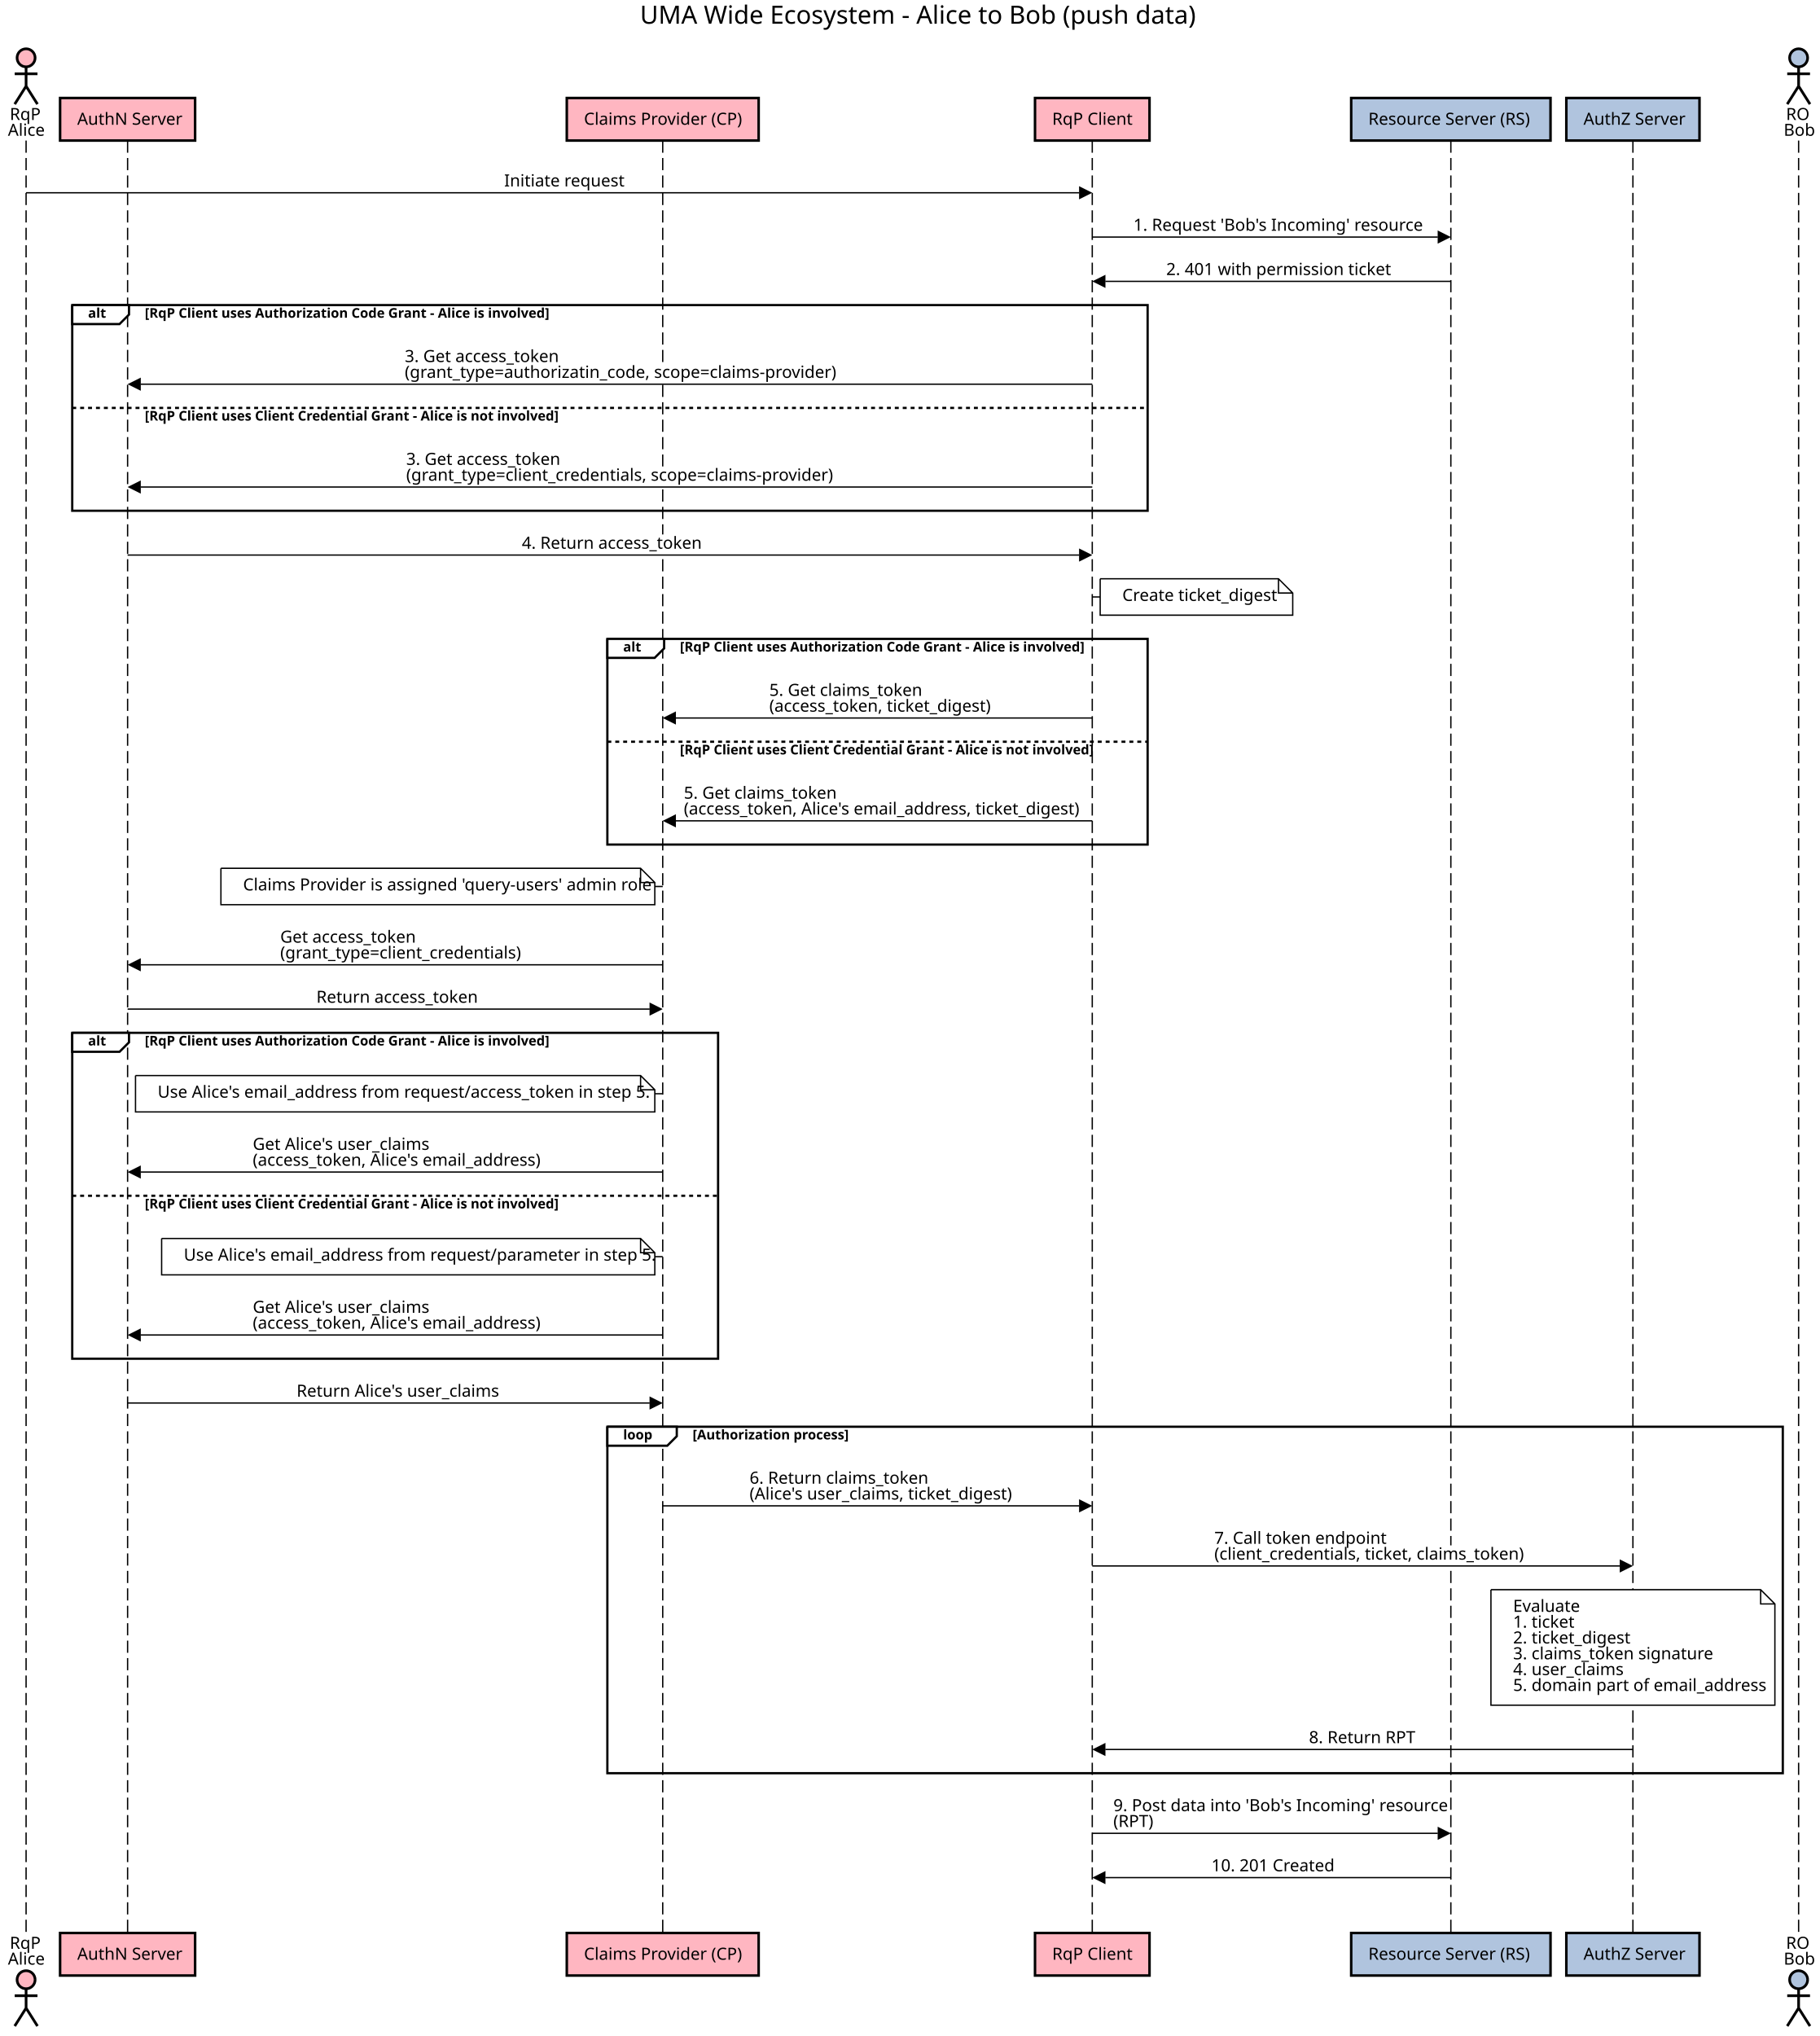
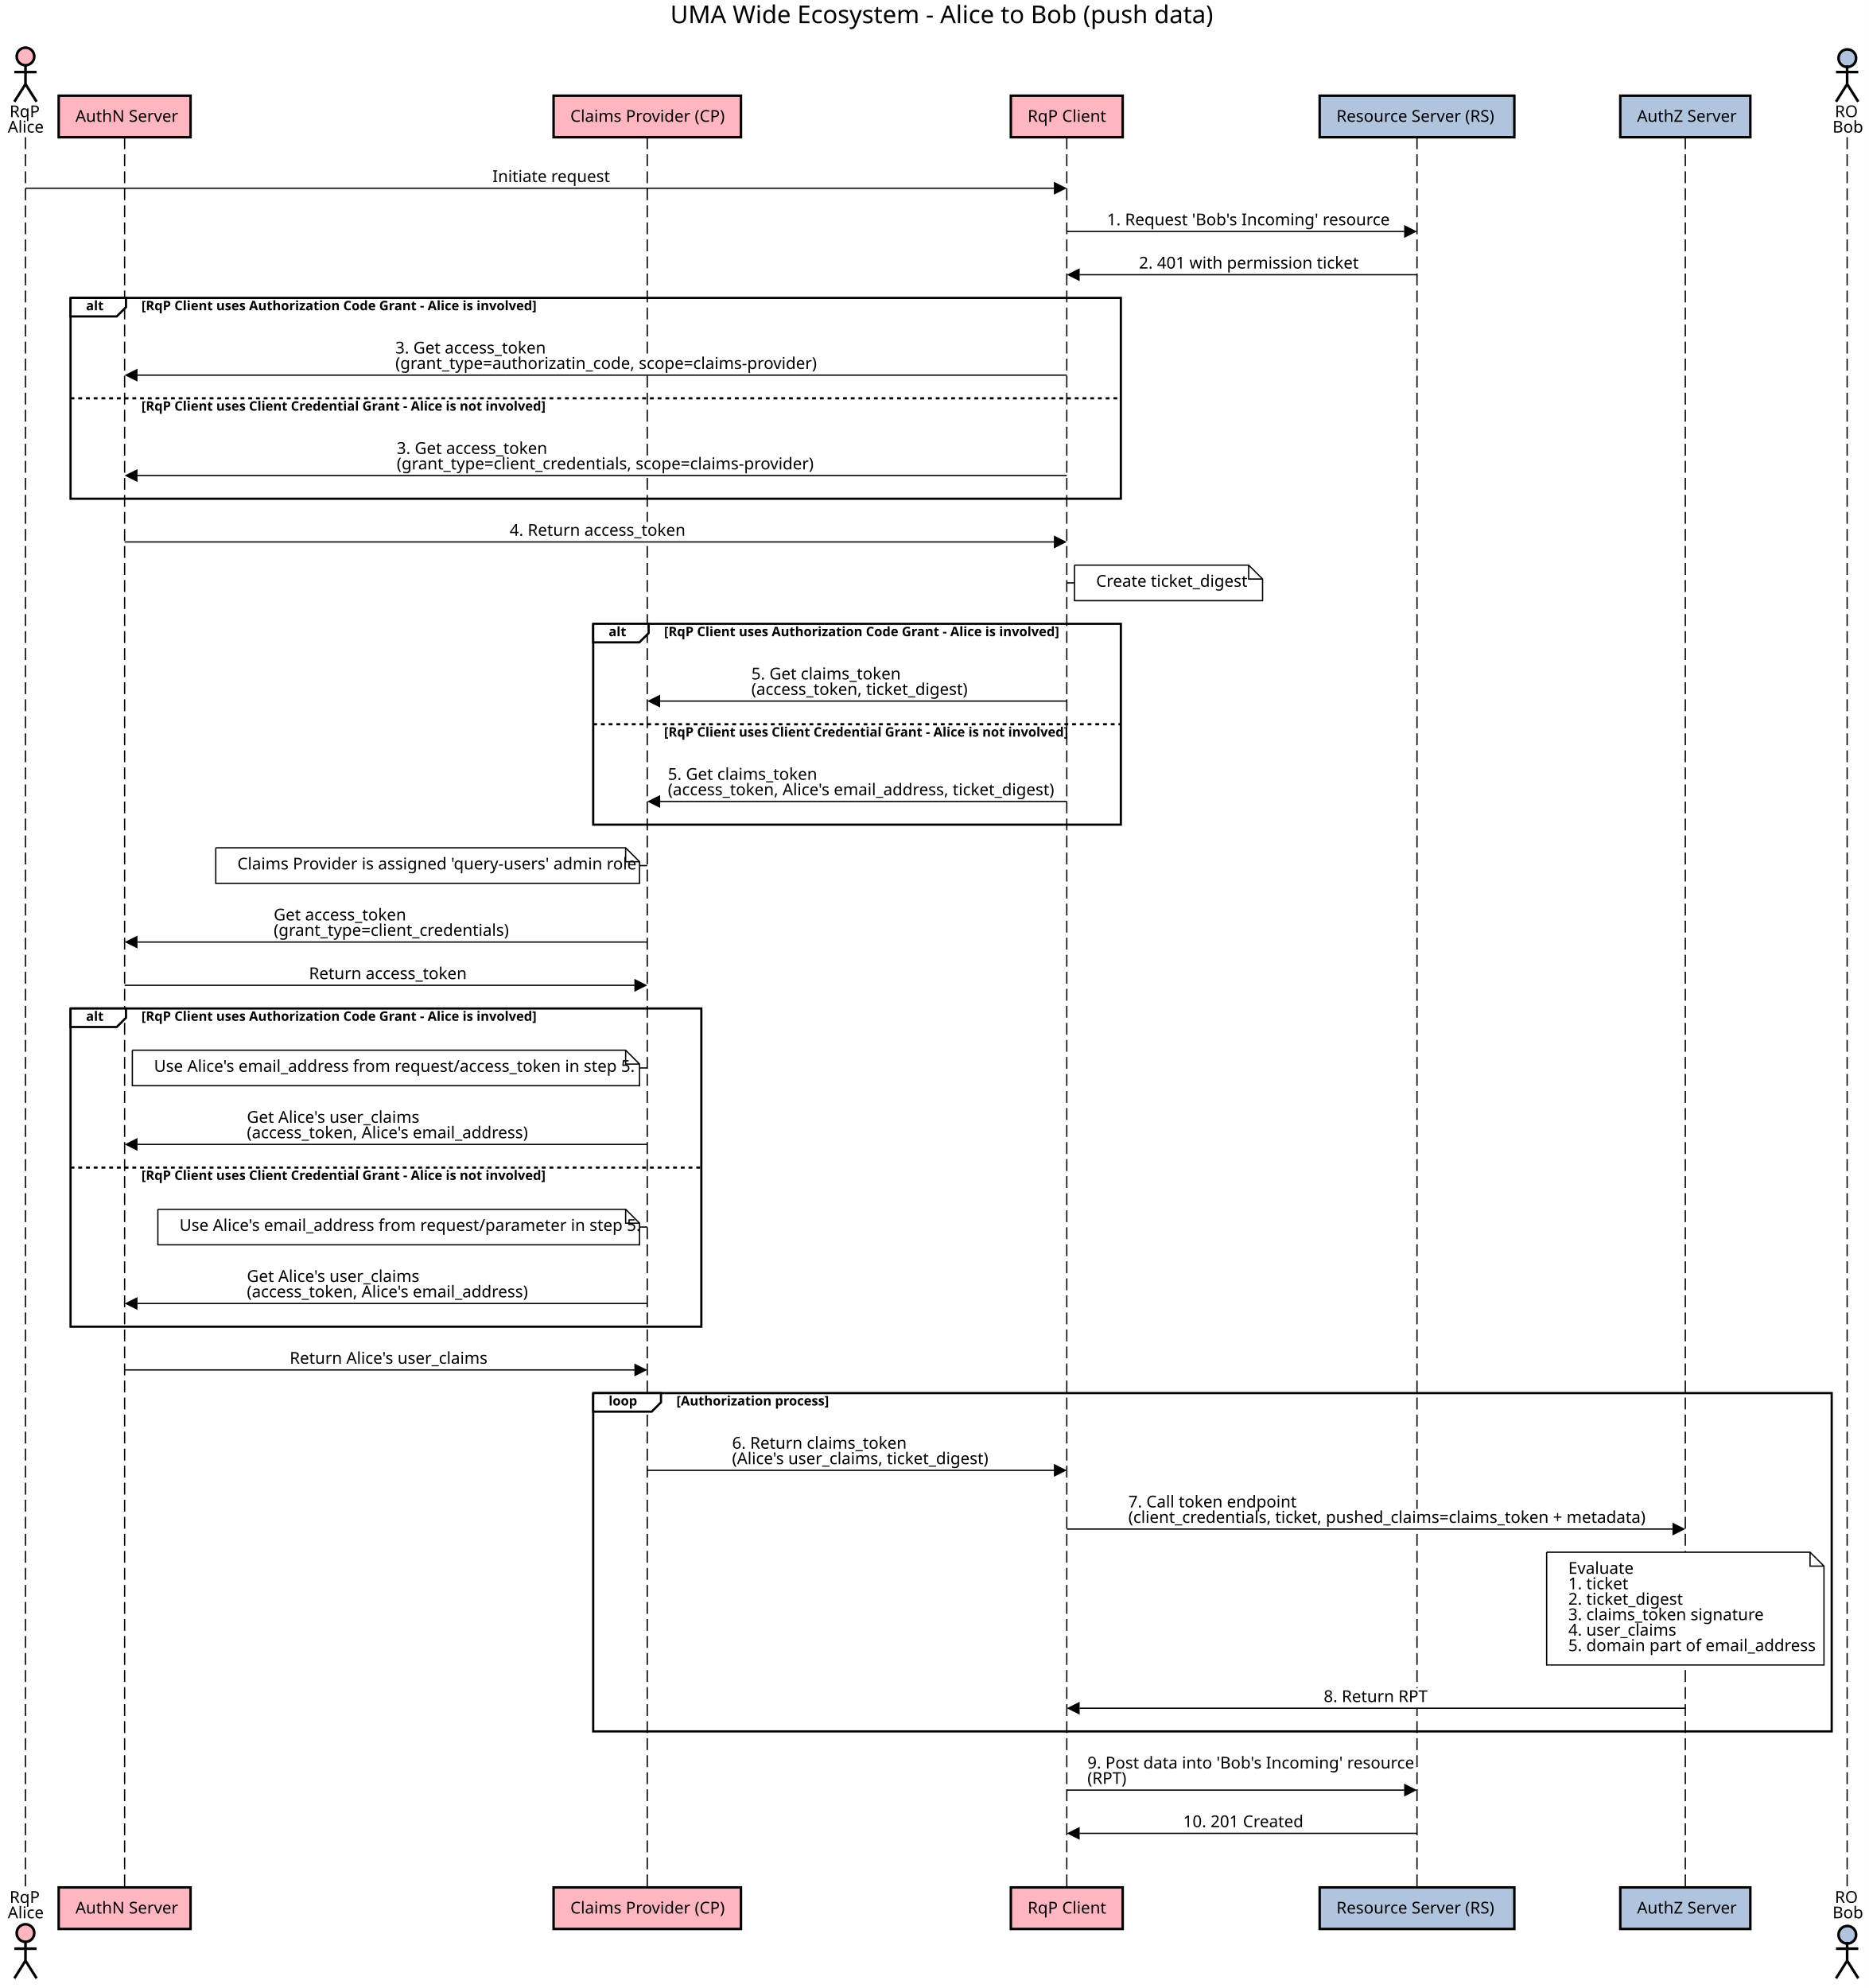
- <svg xmlns="http://www.w3.org/2000/svg" version="1.1" width="1012" height="1132">
+ <svg xmlns="http://www.w3.org/2000/svg" version="1.1" width="1064" height="1132">
  <defs />
  <g>
    <g />
    <g />
    <g />
    <g />
    <g />
    <g />
    <g />
    <g />
    <g />
    <g />
    <g />
    <g />
    <g />
    <g />
    <g />
    <g />
    <g />
    <g />
    <g />
    <g />
    <g />
    <g />
    <g />
    <g />
    <g />
    <g />
    <g />
    <g />
    <g />
    <g />
    <g />
    <g />
    <g />
    <g />
    <g />
    <g />
    <g />
    <g />
    <g />
    <g />
    <g />
    <g />
    <g />
    <g />
    <g />
    <g />
    <g />
    <g>
-       <rect fill="white" stroke="none" x="0" y="0" width="1012" height="1132" />
+       <rect fill="white" stroke="none" x="0" y="0" width="1064" height="1132" />
    </g>
    <g>
-       <text fill="black" stroke="none" font-family="sans-serif" font-size="10.5pt" font-style="normal" font-weight="normal" text-decoration="normal" x="355.852" y="13.194" text-anchor="start" dominant-baseline="alphabetic" xml:space="preserve">UMA Wide Ecosystem - Alice to Bob (push data)</text>
+       <text fill="black" stroke="none" font-family="sans-serif" font-size="10.5pt" font-style="normal" font-weight="normal" text-decoration="normal" x="381.613" y="13.194" text-anchor="start" dominant-baseline="alphabetic" xml:space="preserve">UMA Wide Ecosystem - Alice to Bob (push data)</text>
    </g>
    <g />
    <g>
      <path fill="none" stroke="black" paint-order="fill stroke markers" d=" M 14.507 78.151 L 14.507 1074.724" stroke-miterlimit="10" stroke-width="0.733" stroke-dasharray="6.766,2.932" />
      <path fill="none" stroke="black" paint-order="fill stroke markers" d=" M 70.952 78.151 L 70.952 1074.724" stroke-miterlimit="10" stroke-width="0.733" stroke-dasharray="6.766,2.932" />
      <path fill="none" stroke="black" paint-order="fill stroke markers" d=" M 368.506 78.151 L 368.506 1074.724" stroke-miterlimit="10" stroke-width="0.733" stroke-dasharray="6.766,2.932" />
      <path fill="none" stroke="black" paint-order="fill stroke markers" d=" M 607.352 78.151 L 607.352 1074.724" stroke-miterlimit="10" stroke-width="0.733" stroke-dasharray="6.766,2.932" />
      <path fill="none" stroke="black" paint-order="fill stroke markers" d=" M 806.744 78.151 L 806.744 1074.724" stroke-miterlimit="10" stroke-width="0.733" stroke-dasharray="6.766,2.932" />
-       <path fill="none" stroke="black" paint-order="fill stroke markers" d=" M 907.979 78.151 L 907.979 1074.724" stroke-miterlimit="10" stroke-width="0.733" stroke-dasharray="6.766,2.932" />
-       <path fill="none" stroke="black" paint-order="fill stroke markers" d=" M 1000.116 78.151 L 1000.116 1074.724" stroke-miterlimit="10" stroke-width="0.733" stroke-dasharray="6.766,2.932" />
+       <path fill="none" stroke="black" paint-order="fill stroke markers" d=" M 959.501 78.151 L 959.501 1074.724" stroke-miterlimit="10" stroke-width="0.733" stroke-dasharray="6.766,2.932" />
+       <path fill="none" stroke="black" paint-order="fill stroke markers" d=" M 1051.638 78.151 L 1051.638 1074.724" stroke-miterlimit="10" stroke-width="0.733" stroke-dasharray="6.766,2.932" />
    </g>
    <g>
      <g>
        <path fill="lightpink" stroke="black" paint-order="fill stroke markers" d=" M 19.521 32.149 A 5.014 5.014 0 1 1 19.521 32.144 M 14.507 37.163 L 14.507 47.894 M 8.174 41.033 L 20.84 41.033 M 14.507 47.894 L 8.174 57.921 M 14.507 47.894 L 20.84 57.921" stroke-miterlimit="10" stroke-width="1.495" stroke-dasharray="" />
      </g>
      <g>
        <text fill="black" stroke="none" font-family="sans-serif" font-size="7pt" font-style="normal" font-weight="normal" text-decoration="normal" x="5.434" y="66.717" text-anchor="start" dominant-baseline="alphabetic" xml:space="preserve">RqP</text>
        <text fill="black" stroke="none" font-family="sans-serif" font-size="7pt" font-style="normal" font-weight="normal" text-decoration="normal" x="4.398" y="75.513" text-anchor="start" dominant-baseline="alphabetic" xml:space="preserve">Alice</text>
      </g>
      <path fill="none" stroke="none" />
      <g>
        <path fill="lightpink" stroke="black" paint-order="fill stroke markers" d=" M 33.412 54.49 L 108.491 54.49 L 108.491 78.151 L 33.412 78.151 L 33.412 54.49 Z" stroke-miterlimit="10" stroke-width="1.407" stroke-dasharray="" />
      </g>
      <g>
        <text fill="black" stroke="none" font-family="sans-serif" font-size="7pt" font-style="normal" font-weight="normal" text-decoration="normal" x="42.956" y="69.356" text-anchor="start" dominant-baseline="alphabetic" xml:space="preserve">AuthN Server</text>
      </g>
      <path fill="none" stroke="none" />
      <g>
        <path fill="lightpink" stroke="black" paint-order="fill stroke markers" d=" M 315.166 54.49 L 421.846 54.49 L 421.846 78.151 L 315.166 78.151 L 315.166 54.49 Z" stroke-miterlimit="10" stroke-width="1.407" stroke-dasharray="" />
      </g>
      <g>
        <text fill="black" stroke="none" font-family="sans-serif" font-size="7pt" font-style="normal" font-weight="normal" text-decoration="normal" x="324.71" y="69.356" text-anchor="start" dominant-baseline="alphabetic" xml:space="preserve">Claims Provider (CP)</text>
      </g>
      <path fill="none" stroke="none" />
      <g>
        <path fill="lightpink" stroke="black" paint-order="fill stroke markers" d=" M 575.515 54.49 L 639.188 54.49 L 639.188 78.151 L 575.515 78.151 L 575.515 54.49 Z" stroke-miterlimit="10" stroke-width="1.407" stroke-dasharray="" />
      </g>
      <g>
        <text fill="black" stroke="none" font-family="sans-serif" font-size="7pt" font-style="normal" font-weight="normal" text-decoration="normal" x="585.058" y="69.356" text-anchor="start" dominant-baseline="alphabetic" xml:space="preserve">RqP Client</text>
      </g>
      <path fill="none" stroke="none" />
      <g>
        <path fill="lightsteelblue" stroke="black" paint-order="fill stroke markers" d=" M 751.325 54.49 L 862.163 54.49 L 862.163 78.151 L 751.325 78.151 L 751.325 54.49 Z" stroke-miterlimit="10" stroke-width="1.407" stroke-dasharray="" />
      </g>
      <g>
        <text fill="black" stroke="none" font-family="sans-serif" font-size="7pt" font-style="normal" font-weight="normal" text-decoration="normal" x="760.868" y="69.356" text-anchor="start" dominant-baseline="alphabetic" xml:space="preserve">Resource Server (RS)</text>
      </g>
      <path fill="none" stroke="none" />
      <g>
-         <path fill="lightsteelblue" stroke="black" paint-order="fill stroke markers" d=" M 870.959 54.49 L 944.999 54.49 L 944.999 78.151 L 870.959 78.151 L 870.959 54.49 Z" stroke-miterlimit="10" stroke-width="1.407" stroke-dasharray="" />
-       </g>
-       <g>
-         <text fill="black" stroke="none" font-family="sans-serif" font-size="7pt" font-style="normal" font-weight="normal" text-decoration="normal" x="880.502" y="69.356" text-anchor="start" dominant-baseline="alphabetic" xml:space="preserve">AuthZ Server</text>
-       </g>
-       <g>
-         <path fill="lightsteelblue" stroke="black" paint-order="fill stroke markers" d=" M 1005.13 32.149 A 5.014 5.014 0 1 1 1005.13 32.144 M 1000.116 37.163 L 1000.116 47.894 M 993.783 41.033 L 1006.449 41.033 M 1000.116 47.894 L 993.783 57.921 M 1000.116 47.894 L 1006.449 57.921" stroke-miterlimit="10" stroke-width="1.495" stroke-dasharray="" />
-       </g>
-       <g>
-         <text fill="black" stroke="none" font-family="sans-serif" font-size="7pt" font-style="normal" font-weight="normal" text-decoration="normal" x="993.12" y="66.717" text-anchor="start" dominant-baseline="alphabetic" xml:space="preserve">RO</text>
-         <text fill="black" stroke="none" font-family="sans-serif" font-size="7pt" font-style="normal" font-weight="normal" text-decoration="normal" x="991.817" y="75.513" text-anchor="start" dominant-baseline="alphabetic" xml:space="preserve">Bob</text>
+         <path fill="lightsteelblue" stroke="black" paint-order="fill stroke markers" d=" M 922.48 54.49 L 996.521 54.49 L 996.521 78.151 L 922.48 78.151 L 922.48 54.49 Z" stroke-miterlimit="10" stroke-width="1.407" stroke-dasharray="" />
+       </g>
+       <g>
+         <text fill="black" stroke="none" font-family="sans-serif" font-size="7pt" font-style="normal" font-weight="normal" text-decoration="normal" x="932.024" y="69.356" text-anchor="start" dominant-baseline="alphabetic" xml:space="preserve">AuthZ Server</text>
+       </g>
+       <g>
+         <path fill="lightsteelblue" stroke="black" paint-order="fill stroke markers" d=" M 1056.652 32.149 A 5.014 5.014 0 1 1 1056.651 32.144 M 1051.638 37.163 L 1051.638 47.894 M 1045.305 41.033 L 1057.971 41.033 M 1051.638 47.894 L 1045.305 57.921 M 1051.638 47.894 L 1057.971 57.921" stroke-miterlimit="10" stroke-width="1.495" stroke-dasharray="" />
+       </g>
+       <g>
+         <text fill="black" stroke="none" font-family="sans-serif" font-size="7pt" font-style="normal" font-weight="normal" text-decoration="normal" x="1044.642" y="66.717" text-anchor="start" dominant-baseline="alphabetic" xml:space="preserve">RO</text>
+         <text fill="black" stroke="none" font-family="sans-serif" font-size="7pt" font-style="normal" font-weight="normal" text-decoration="normal" x="1043.339" y="75.513" text-anchor="start" dominant-baseline="alphabetic" xml:space="preserve">Bob</text>
      </g>
      <g>
        <path fill="lightpink" stroke="black" paint-order="fill stroke markers" d=" M 19.521 1100.716 A 5.014 5.014 0 1 1 19.521 1100.711 M 14.507 1105.73 L 14.507 1116.461 M 8.174 1109.6 L 20.84 1109.6 M 14.507 1116.461 L 8.174 1126.488 M 14.507 1116.461 L 20.84 1126.488" stroke-miterlimit="10" stroke-width="1.495" stroke-dasharray="" />
      </g>
      <g>
        <text fill="black" stroke="none" font-family="sans-serif" font-size="7pt" font-style="normal" font-weight="normal" text-decoration="normal" x="5.434" y="1083.52" text-anchor="start" dominant-baseline="alphabetic" xml:space="preserve">RqP</text>
        <text fill="black" stroke="none" font-family="sans-serif" font-size="7pt" font-style="normal" font-weight="normal" text-decoration="normal" x="4.398" y="1092.316" text-anchor="start" dominant-baseline="alphabetic" xml:space="preserve">Alice</text>
      </g>
      <path fill="none" stroke="none" />
      <g>
        <path fill="lightpink" stroke="black" paint-order="fill stroke markers" d=" M 33.412 1074.724 L 108.491 1074.724 L 108.491 1098.385 L 33.412 1098.385 L 33.412 1074.724 Z" stroke-miterlimit="10" stroke-width="1.407" stroke-dasharray="" />
      </g>
      <g>
        <text fill="black" stroke="none" font-family="sans-serif" font-size="7pt" font-style="normal" font-weight="normal" text-decoration="normal" x="42.956" y="1089.589" text-anchor="start" dominant-baseline="alphabetic" xml:space="preserve">AuthN Server</text>
      </g>
      <path fill="none" stroke="none" />
      <g>
        <path fill="lightpink" stroke="black" paint-order="fill stroke markers" d=" M 315.166 1074.724 L 421.846 1074.724 L 421.846 1098.385 L 315.166 1098.385 L 315.166 1074.724 Z" stroke-miterlimit="10" stroke-width="1.407" stroke-dasharray="" />
      </g>
      <g>
        <text fill="black" stroke="none" font-family="sans-serif" font-size="7pt" font-style="normal" font-weight="normal" text-decoration="normal" x="324.71" y="1089.589" text-anchor="start" dominant-baseline="alphabetic" xml:space="preserve">Claims Provider (CP)</text>
      </g>
      <path fill="none" stroke="none" />
      <g>
        <path fill="lightpink" stroke="black" paint-order="fill stroke markers" d=" M 575.515 1074.724 L 639.188 1074.724 L 639.188 1098.385 L 575.515 1098.385 L 575.515 1074.724 Z" stroke-miterlimit="10" stroke-width="1.407" stroke-dasharray="" />
      </g>
      <g>
        <text fill="black" stroke="none" font-family="sans-serif" font-size="7pt" font-style="normal" font-weight="normal" text-decoration="normal" x="585.058" y="1089.589" text-anchor="start" dominant-baseline="alphabetic" xml:space="preserve">RqP Client</text>
      </g>
      <path fill="none" stroke="none" />
      <g>
        <path fill="lightsteelblue" stroke="black" paint-order="fill stroke markers" d=" M 751.325 1074.724 L 862.163 1074.724 L 862.163 1098.385 L 751.325 1098.385 L 751.325 1074.724 Z" stroke-miterlimit="10" stroke-width="1.407" stroke-dasharray="" />
      </g>
      <g>
        <text fill="black" stroke="none" font-family="sans-serif" font-size="7pt" font-style="normal" font-weight="normal" text-decoration="normal" x="760.868" y="1089.589" text-anchor="start" dominant-baseline="alphabetic" xml:space="preserve">Resource Server (RS)</text>
      </g>
      <path fill="none" stroke="none" />
      <g>
-         <path fill="lightsteelblue" stroke="black" paint-order="fill stroke markers" d=" M 870.959 1074.724 L 944.999 1074.724 L 944.999 1098.385 L 870.959 1098.385 L 870.959 1074.724 Z" stroke-miterlimit="10" stroke-width="1.407" stroke-dasharray="" />
-       </g>
-       <g>
-         <text fill="black" stroke="none" font-family="sans-serif" font-size="7pt" font-style="normal" font-weight="normal" text-decoration="normal" x="880.502" y="1089.589" text-anchor="start" dominant-baseline="alphabetic" xml:space="preserve">AuthZ Server</text>
-       </g>
-       <g>
-         <path fill="lightsteelblue" stroke="black" paint-order="fill stroke markers" d=" M 1005.13 1100.716 A 5.014 5.014 0 1 1 1005.13 1100.711 M 1000.116 1105.73 L 1000.116 1116.461 M 993.783 1109.6 L 1006.449 1109.6 M 1000.116 1116.461 L 993.783 1126.488 M 1000.116 1116.461 L 1006.449 1126.488" stroke-miterlimit="10" stroke-width="1.495" stroke-dasharray="" />
-       </g>
-       <g>
-         <text fill="black" stroke="none" font-family="sans-serif" font-size="7pt" font-style="normal" font-weight="normal" text-decoration="normal" x="993.12" y="1083.52" text-anchor="start" dominant-baseline="alphabetic" xml:space="preserve">RO</text>
-         <text fill="black" stroke="none" font-family="sans-serif" font-size="7pt" font-style="normal" font-weight="normal" text-decoration="normal" x="991.817" y="1092.316" text-anchor="start" dominant-baseline="alphabetic" xml:space="preserve">Bob</text>
+         <path fill="lightsteelblue" stroke="black" paint-order="fill stroke markers" d=" M 922.48 1074.724 L 996.521 1074.724 L 996.521 1098.385 L 922.48 1098.385 L 922.48 1074.724 Z" stroke-miterlimit="10" stroke-width="1.407" stroke-dasharray="" />
+       </g>
+       <g>
+         <text fill="black" stroke="none" font-family="sans-serif" font-size="7pt" font-style="normal" font-weight="normal" text-decoration="normal" x="932.024" y="1089.589" text-anchor="start" dominant-baseline="alphabetic" xml:space="preserve">AuthZ Server</text>
+       </g>
+       <g>
+         <path fill="lightsteelblue" stroke="black" paint-order="fill stroke markers" d=" M 1056.652 1100.716 A 5.014 5.014 0 1 1 1056.651 1100.711 M 1051.638 1105.73 L 1051.638 1116.461 M 1045.305 1109.6 L 1057.971 1109.6 M 1051.638 1116.461 L 1045.305 1126.488 M 1051.638 1116.461 L 1057.971 1126.488" stroke-miterlimit="10" stroke-width="1.495" stroke-dasharray="" />
+       </g>
+       <g>
+         <text fill="black" stroke="none" font-family="sans-serif" font-size="7pt" font-style="normal" font-weight="normal" text-decoration="normal" x="1044.642" y="1083.52" text-anchor="start" dominant-baseline="alphabetic" xml:space="preserve">RO</text>
+         <text fill="black" stroke="none" font-family="sans-serif" font-size="7pt" font-style="normal" font-weight="normal" text-decoration="normal" x="1043.339" y="1092.316" text-anchor="start" dominant-baseline="alphabetic" xml:space="preserve">Bob</text>
      </g>
    </g>
    <g>
      <g>
        <g>
          <rect fill="white" stroke="none" x="279.016" y="95.743" width="63.827" height="11.435" />
        </g>
        <text fill="black" stroke="none" font-family="sans-serif" font-size="7pt" font-style="normal" font-weight="normal" text-decoration="normal" x="280.335" y="103.659" text-anchor="start" dominant-baseline="alphabetic" xml:space="preserve">Initiate request</text>
      </g>
      <g>
        <path fill="none" stroke="black" paint-order="fill stroke markers" d=" M 14.507 107.178 L 600.11 107.178" stroke-miterlimit="10" stroke-width="0.733" stroke-dasharray="" />
        <g transform="translate(607.3517,107.1778) translate(-607.3517,-107.1778)">
          <path fill="black" stroke="none" paint-order="stroke fill markers" d=" M 600.022 103.513 L 607.352 107.178 L 600.022 110.843 Z" />
        </g>
      </g>
      <g>
        <g>
          <rect fill="white" stroke="none" x="628.91" y="120.372" width="156.275" height="11.435" />
        </g>
        <text fill="black" stroke="none" font-family="sans-serif" font-size="7pt" font-style="normal" font-weight="normal" text-decoration="normal" x="630.23" y="128.288" text-anchor="start" dominant-baseline="alphabetic" xml:space="preserve">1. Request 'Bob's Incoming' resource</text>
      </g>
      <g>
        <path fill="none" stroke="black" paint-order="fill stroke markers" d=" M 607.352 131.806 L 799.502 131.806" stroke-miterlimit="10" stroke-width="0.733" stroke-dasharray="" />
        <g transform="translate(806.7439,131.8062) translate(-806.7439,-131.8062)">
          <path fill="black" stroke="none" paint-order="stroke fill markers" d=" M 799.414 128.141 L 806.744 131.806 L 799.414 135.471 Z" />
        </g>
      </g>
      <g>
        <g>
          <rect fill="white" stroke="none" x="647.143" y="145" width="119.81" height="11.435" />
        </g>
        <text fill="black" stroke="none" font-family="sans-serif" font-size="7pt" font-style="normal" font-weight="normal" text-decoration="normal" x="648.462" y="152.916" text-anchor="start" dominant-baseline="alphabetic" xml:space="preserve">2. 401 with permission ticket</text>
      </g>
      <g>
        <path fill="none" stroke="black" paint-order="fill stroke markers" d=" M 806.744 156.435 L 614.594 156.435" stroke-miterlimit="10" stroke-width="0.733" stroke-dasharray="" />
        <g transform="translate(607.3517,156.4347) translate(-607.3517,-156.4347)">
          <path fill="black" stroke="none" paint-order="stroke fill markers" d=" M 614.682 152.77 L 607.352 156.435 L 614.682 160.1 Z" />
        </g>
      </g>
      <g>
        <g>
          <rect fill="white" stroke="none" x="223.761" y="193.377" width="87.676" height="11.435" />
        </g>
        <g>
          <rect fill="white" stroke="none" x="223.761" y="202.173" width="230.782" height="11.435" />
        </g>
        <text fill="black" stroke="none" font-family="sans-serif" font-size="7pt" font-style="normal" font-weight="normal" text-decoration="normal" x="225.08" y="201.294" text-anchor="start" dominant-baseline="alphabetic" xml:space="preserve">3. Get access_token</text>
        <text fill="black" stroke="none" font-family="sans-serif" font-size="7pt" font-style="normal" font-weight="normal" text-decoration="normal" x="225.08" y="210.09" text-anchor="start" dominant-baseline="alphabetic" xml:space="preserve">(grant_type=authorizatin_code, scope=claims-provider)</text>
      </g>
      <g>
        <path fill="none" stroke="black" paint-order="fill stroke markers" d=" M 607.352 213.608 L 78.194 213.608" stroke-miterlimit="10" stroke-width="0.733" stroke-dasharray="" />
        <g transform="translate(70.95169,213.6079) translate(-70.95169,-213.6079)">
          <path fill="black" stroke="none" paint-order="stroke fill markers" d=" M 78.282 209.943 L 70.952 213.608 L 78.282 217.273 Z" />
        </g>
      </g>
      <g>
        <g>
          <rect fill="white" stroke="none" x="224.544" y="250.551" width="87.676" height="11.435" />
        </g>
        <g>
          <rect fill="white" stroke="none" x="224.544" y="259.346" width="229.215" height="11.435" />
        </g>
        <text fill="black" stroke="none" font-family="sans-serif" font-size="7pt" font-style="normal" font-weight="normal" text-decoration="normal" x="225.864" y="258.467" text-anchor="start" dominant-baseline="alphabetic" xml:space="preserve">3. Get access_token</text>
        <text fill="black" stroke="none" font-family="sans-serif" font-size="7pt" font-style="normal" font-weight="normal" text-decoration="normal" x="225.864" y="267.263" text-anchor="start" dominant-baseline="alphabetic" xml:space="preserve">(grant_type=client_credentials, scope=claims-provider)</text>
      </g>
      <g>
        <path fill="none" stroke="black" paint-order="fill stroke markers" d=" M 607.352 270.781 L 78.194 270.781" stroke-miterlimit="10" stroke-width="0.733" stroke-dasharray="" />
        <g transform="translate(70.95169,270.7811) translate(-70.95169,-270.7811)">
          <path fill="black" stroke="none" paint-order="stroke fill markers" d=" M 78.282 267.116 L 70.952 270.781 L 78.282 274.446 Z" />
        </g>
      </g>
      <g>
        <g>
          <rect fill="white" stroke="none" x="288.832" y="297.169" width="100.639" height="11.435" />
        </g>
        <text fill="black" stroke="none" font-family="sans-serif" font-size="7pt" font-style="normal" font-weight="normal" text-decoration="normal" x="290.152" y="305.085" text-anchor="start" dominant-baseline="alphabetic" xml:space="preserve">4. Return access_token</text>
      </g>
      <g>
        <path fill="none" stroke="black" paint-order="fill stroke markers" d=" M 70.952 308.603 L 600.11 308.603" stroke-miterlimit="10" stroke-width="0.733" stroke-dasharray="" />
        <g transform="translate(607.3517,308.6034) translate(-607.3517,-308.6034)">
          <path fill="black" stroke="none" paint-order="stroke fill markers" d=" M 600.022 304.938 L 607.352 308.603 L 600.022 312.268 Z" />
        </g>
      </g>
      <path fill="white" stroke="black" paint-order="fill stroke markers" d=" M 607.352 331.912 L 611.75 331.912 M 611.75 321.797 L 710.903 321.797 L 718.819 329.714 L 718.819 342.028 L 611.75 342.028 L 611.75 321.797 M 710.903 321.797 L 710.903 329.714 L 718.819 329.714" stroke-miterlimit="10" stroke-width="0.733" stroke-dasharray="" />
      <g>
        <text fill="black" stroke="none" font-family="sans-serif" font-size="7pt" font-style="normal" font-weight="normal" text-decoration="normal" x="624.064" y="334.111" text-anchor="start" dominant-baseline="alphabetic" xml:space="preserve">Create ticket_digest</text>
      </g>
      <g>
        <g>
          <rect fill="white" stroke="none" x="426.466" y="378.97" width="85.075" height="11.435" />
        </g>
        <g>
          <rect fill="white" stroke="none" x="426.466" y="387.766" width="122.925" height="11.435" />
        </g>
        <text fill="black" stroke="none" font-family="sans-serif" font-size="7pt" font-style="normal" font-weight="normal" text-decoration="normal" x="427.786" y="386.887" text-anchor="start" dominant-baseline="alphabetic" xml:space="preserve">5. Get claims_token</text>
        <text fill="black" stroke="none" font-family="sans-serif" font-size="7pt" font-style="normal" font-weight="normal" text-decoration="normal" x="427.786" y="395.683" text-anchor="start" dominant-baseline="alphabetic" xml:space="preserve">(access_token, ticket_digest)</text>
      </g>
      <g>
        <path fill="none" stroke="black" paint-order="fill stroke markers" d=" M 607.352 399.201 L 375.748 399.201" stroke-miterlimit="10" stroke-width="0.733" stroke-dasharray="" />
        <g transform="translate(368.5062,399.201) translate(-368.5062,-399.201)">
          <path fill="black" stroke="none" paint-order="stroke fill markers" d=" M 375.836 395.536 L 368.506 399.201 L 375.836 402.866 Z" />
        </g>
      </g>
      <g>
        <g>
          <rect fill="white" stroke="none" x="378.915" y="436.144" width="85.075" height="11.435" />
        </g>
        <g>
          <rect fill="white" stroke="none" x="378.915" y="444.94" width="218.029" height="11.435" />
        </g>
        <text fill="black" stroke="none" font-family="sans-serif" font-size="7pt" font-style="normal" font-weight="normal" text-decoration="normal" x="380.234" y="444.06" text-anchor="start" dominant-baseline="alphabetic" xml:space="preserve">5. Get claims_token</text>
        <text fill="black" stroke="none" font-family="sans-serif" font-size="7pt" font-style="normal" font-weight="normal" text-decoration="normal" x="380.234" y="452.856" text-anchor="start" dominant-baseline="alphabetic" xml:space="preserve">(access_token, Alice's email_address, ticket_digest)</text>
      </g>
      <g>
        <path fill="none" stroke="black" paint-order="fill stroke markers" d=" M 607.352 456.374 L 375.748 456.374" stroke-miterlimit="10" stroke-width="0.733" stroke-dasharray="" />
        <g transform="translate(368.5062,456.3742) translate(-368.5062,-456.3742)">
          <path fill="black" stroke="none" paint-order="stroke fill markers" d=" M 375.836 452.709 L 368.506 456.374 L 375.836 460.039 Z" />
        </g>
      </g>
      <path fill="white" stroke="black" paint-order="fill stroke markers" d=" M 368.506 492.877 L 364.108 492.877 M 122.842 482.762 L 356.192 482.762 L 364.108 490.678 L 364.108 502.992 L 122.842 502.992 L 122.842 482.762 M 356.192 482.762 L 356.192 490.678 L 364.108 490.678" stroke-miterlimit="10" stroke-width="0.733" stroke-dasharray="" />
      <g>
        <text fill="black" stroke="none" font-family="sans-serif" font-size="7pt" font-style="normal" font-weight="normal" text-decoration="normal" x="135.156" y="495.076" text-anchor="start" dominant-baseline="alphabetic" xml:space="preserve">Claims Provider is assigned 'query-users' admin role</text>
      </g>
      <g>
        <g>
          <rect fill="white" stroke="none" x="154.502" y="516.186" width="77.305" height="11.435" />
        </g>
        <g>
          <rect fill="white" stroke="none" x="154.502" y="524.982" width="130.454" height="11.435" />
        </g>
        <text fill="black" stroke="none" font-family="sans-serif" font-size="7pt" font-style="normal" font-weight="normal" text-decoration="normal" x="155.821" y="524.102" text-anchor="start" dominant-baseline="alphabetic" xml:space="preserve">Get access_token</text>
        <text fill="black" stroke="none" font-family="sans-serif" font-size="7pt" font-style="normal" font-weight="normal" text-decoration="normal" x="155.821" y="532.898" text-anchor="start" dominant-baseline="alphabetic" xml:space="preserve">(grant_type=client_credentials)</text>
      </g>
      <g>
        <path fill="none" stroke="black" paint-order="fill stroke markers" d=" M 368.506 536.417 L 78.194 536.417" stroke-miterlimit="10" stroke-width="0.733" stroke-dasharray="" />
        <g transform="translate(70.95169,536.4167) translate(-70.95169,-536.4167)">
          <path fill="black" stroke="none" paint-order="stroke fill markers" d=" M 78.282 532.752 L 70.952 536.417 L 78.282 540.082 Z" />
        </g>
      </g>
      <g>
        <g>
          <rect fill="white" stroke="none" x="174.595" y="549.61" width="90.268" height="11.435" />
        </g>
        <text fill="black" stroke="none" font-family="sans-serif" font-size="7pt" font-style="normal" font-weight="normal" text-decoration="normal" x="175.914" y="557.527" text-anchor="start" dominant-baseline="alphabetic" xml:space="preserve">Return access_token</text>
      </g>
      <g>
        <path fill="none" stroke="black" paint-order="fill stroke markers" d=" M 70.952 561.045 L 361.264 561.045" stroke-miterlimit="10" stroke-width="0.733" stroke-dasharray="" />
        <g transform="translate(368.5062,561.0451) translate(-368.5062,-561.0451)">
          <path fill="black" stroke="none" paint-order="stroke fill markers" d=" M 361.176 557.38 L 368.506 561.045 L 361.176 564.71 Z" />
        </g>
      </g>
      <path fill="white" stroke="black" paint-order="fill stroke markers" d=" M 368.506 608.103 L 364.108 608.103 M 75.35 597.988 L 356.192 597.988 L 364.108 605.904 L 364.108 618.218 L 75.35 618.218 L 75.35 597.988 M 356.192 597.988 L 356.192 605.904 L 364.108 605.904" stroke-miterlimit="10" stroke-width="0.733" stroke-dasharray="" />
      <g>
        <text fill="black" stroke="none" font-family="sans-serif" font-size="7pt" font-style="normal" font-weight="normal" text-decoration="normal" x="87.664" y="610.302" text-anchor="start" dominant-baseline="alphabetic" xml:space="preserve">Use Alice's email_address from request/access_token in step 5.</text>
      </g>
      <g>
        <g>
          <rect fill="white" stroke="none" x="139.232" y="631.412" width="99.286" height="11.435" />
        </g>
        <g>
          <rect fill="white" stroke="none" x="139.232" y="640.208" width="160.994" height="11.435" />
        </g>
        <text fill="black" stroke="none" font-family="sans-serif" font-size="7pt" font-style="normal" font-weight="normal" text-decoration="normal" x="140.551" y="639.328" text-anchor="start" dominant-baseline="alphabetic" xml:space="preserve">Get Alice's user_claims</text>
        <text fill="black" stroke="none" font-family="sans-serif" font-size="7pt" font-style="normal" font-weight="normal" text-decoration="normal" x="140.551" y="648.124" text-anchor="start" dominant-baseline="alphabetic" xml:space="preserve">(access_token, Alice's email_address)</text>
      </g>
      <g>
        <path fill="none" stroke="black" paint-order="fill stroke markers" d=" M 368.506 651.643 L 78.194 651.643" stroke-miterlimit="10" stroke-width="0.733" stroke-dasharray="" />
        <g transform="translate(70.95169,651.6427) translate(-70.95169,-651.6427)">
          <path fill="black" stroke="none" paint-order="stroke fill markers" d=" M 78.282 647.978 L 70.952 651.643 L 78.282 655.308 Z" />
        </g>
      </g>
      <path fill="white" stroke="black" paint-order="fill stroke markers" d=" M 368.506 698.701 L 364.108 698.701 M 89.875 688.585 L 356.192 688.585 L 364.108 696.502 L 364.108 708.816 L 89.875 708.816 L 89.875 688.585 M 356.192 688.585 L 356.192 696.502 L 364.108 696.502" stroke-miterlimit="10" stroke-width="0.733" stroke-dasharray="" />
      <g>
        <text fill="black" stroke="none" font-family="sans-serif" font-size="7pt" font-style="normal" font-weight="normal" text-decoration="normal" x="102.189" y="700.9" text-anchor="start" dominant-baseline="alphabetic" xml:space="preserve">Use Alice's email_address from request/parameter in step 5.</text>
      </g>
      <g>
        <g>
          <rect fill="white" stroke="none" x="139.232" y="722.01" width="99.286" height="11.435" />
        </g>
        <g>
          <rect fill="white" stroke="none" x="139.232" y="730.806" width="160.994" height="11.435" />
        </g>
        <text fill="black" stroke="none" font-family="sans-serif" font-size="7pt" font-style="normal" font-weight="normal" text-decoration="normal" x="140.551" y="729.926" text-anchor="start" dominant-baseline="alphabetic" xml:space="preserve">Get Alice's user_claims</text>
        <text fill="black" stroke="none" font-family="sans-serif" font-size="7pt" font-style="normal" font-weight="normal" text-decoration="normal" x="140.551" y="738.722" text-anchor="start" dominant-baseline="alphabetic" xml:space="preserve">(access_token, Alice's email_address)</text>
      </g>
      <g>
        <path fill="none" stroke="black" paint-order="fill stroke markers" d=" M 368.506 742.24 L 78.194 742.24" stroke-miterlimit="10" stroke-width="0.733" stroke-dasharray="" />
        <g transform="translate(70.95169,742.2402) translate(-70.95169,-742.2402)">
          <path fill="black" stroke="none" paint-order="stroke fill markers" d=" M 78.282 738.575 L 70.952 742.24 L 78.282 745.905 Z" />
        </g>
      </g>
      <g>
        <g>
          <rect fill="white" stroke="none" x="163.604" y="768.628" width="112.249" height="11.435" />
        </g>
        <text fill="black" stroke="none" font-family="sans-serif" font-size="7pt" font-style="normal" font-weight="normal" text-decoration="normal" x="164.924" y="776.544" text-anchor="start" dominant-baseline="alphabetic" xml:space="preserve">Return Alice's user_claims</text>
      </g>
      <g>
        <path fill="none" stroke="black" paint-order="fill stroke markers" d=" M 70.952 780.063 L 361.264 780.063" stroke-miterlimit="10" stroke-width="0.733" stroke-dasharray="" />
        <g transform="translate(368.5062,780.0625) translate(-368.5062,-780.0625)">
          <path fill="black" stroke="none" paint-order="stroke fill markers" d=" M 361.176 776.398 L 368.506 780.063 L 361.176 783.727 Z" />
        </g>
      </g>
      <g>
        <g>
          <rect fill="white" stroke="none" x="415.476" y="817.005" width="98.038" height="11.435" />
        </g>
        <g>
          <rect fill="white" stroke="none" x="415.476" y="825.801" width="144.907" height="11.435" />
        </g>
        <text fill="black" stroke="none" font-family="sans-serif" font-size="7pt" font-style="normal" font-weight="normal" text-decoration="normal" x="416.795" y="824.921" text-anchor="start" dominant-baseline="alphabetic" xml:space="preserve">6. Return claims_token</text>
        <text fill="black" stroke="none" font-family="sans-serif" font-size="7pt" font-style="normal" font-weight="normal" text-decoration="normal" x="416.795" y="833.717" text-anchor="start" dominant-baseline="alphabetic" xml:space="preserve">(Alice's user_claims, ticket_digest)</text>
      </g>
      <g>
        <path fill="none" stroke="black" paint-order="fill stroke markers" d=" M 368.506 837.236 L 600.11 837.236" stroke-miterlimit="10" stroke-width="0.733" stroke-dasharray="" />
        <g transform="translate(607.3517,837.2357) translate(-607.3517,-837.2357)">
          <path fill="black" stroke="none" paint-order="stroke fill markers" d=" M 600.022 833.571 L 607.352 837.236 L 600.022 840.901 Z" />
        </g>
      </g>
      <g>
        <g>
-           <rect fill="white" stroke="none" x="673.914" y="850.43" width="92.873" height="11.435" />
-         </g>
-         <g>
-           <rect fill="white" stroke="none" x="673.914" y="859.225" width="167.503" height="11.435" />
-         </g>
-         <text fill="black" stroke="none" font-family="sans-serif" font-size="7pt" font-style="normal" font-weight="normal" text-decoration="normal" x="675.233" y="858.346" text-anchor="start" dominant-baseline="alphabetic" xml:space="preserve">7. Call token endpoint</text>
-         <text fill="black" stroke="none" font-family="sans-serif" font-size="7pt" font-style="normal" font-weight="normal" text-decoration="normal" x="675.233" y="867.142" text-anchor="start" dominant-baseline="alphabetic" xml:space="preserve">(client_credentials, ticket, claims_token)</text>
-       </g>
-       <g>
-         <path fill="none" stroke="black" paint-order="fill stroke markers" d=" M 607.352 870.66 L 900.737 870.66" stroke-miterlimit="10" stroke-width="0.733" stroke-dasharray="" />
-         <g transform="translate(907.9788,870.6601) translate(-907.9788,-870.6601)">
-           <path fill="black" stroke="none" paint-order="stroke fill markers" d=" M 900.649 866.995 L 907.979 870.66 L 900.649 874.325 Z" />
-         </g>
-       </g>
-       <path fill="white" stroke="black" paint-order="fill stroke markers" d=" M 829.035 883.854 L 979.006 883.854 L 986.922 891.77 L 986.922 948.064 L 829.035 948.064 L 829.035 883.854 M 979.006 883.854 L 979.006 891.77 L 986.922 891.77" stroke-miterlimit="10" stroke-width="0.733" stroke-dasharray="" />
-       <g>
-         <text fill="black" stroke="none" font-family="sans-serif" font-size="7pt" font-style="normal" font-weight="normal" text-decoration="normal" x="841.35" y="896.168" text-anchor="start" dominant-baseline="alphabetic" xml:space="preserve">Evaluate</text>
-         <text fill="black" stroke="none" font-family="sans-serif" font-size="7pt" font-style="normal" font-weight="normal" text-decoration="normal" x="841.35" y="904.964" text-anchor="start" dominant-baseline="alphabetic" xml:space="preserve">1. ticket</text>
-         <text fill="black" stroke="none" font-family="sans-serif" font-size="7pt" font-style="normal" font-weight="normal" text-decoration="normal" x="841.35" y="913.76" text-anchor="start" dominant-baseline="alphabetic" xml:space="preserve">2. ticket_digest</text>
-         <text fill="black" stroke="none" font-family="sans-serif" font-size="7pt" font-style="normal" font-weight="normal" text-decoration="normal" x="841.35" y="922.556" text-anchor="start" dominant-baseline="alphabetic" xml:space="preserve">3. claims_token signature</text>
-         <text fill="black" stroke="none" font-family="sans-serif" font-size="7pt" font-style="normal" font-weight="normal" text-decoration="normal" x="841.35" y="931.352" text-anchor="start" dominant-baseline="alphabetic" xml:space="preserve">4. user_claims</text>
-         <text fill="black" stroke="none" font-family="sans-serif" font-size="7pt" font-style="normal" font-weight="normal" text-decoration="normal" x="841.35" y="940.147" text-anchor="start" dominant-baseline="alphabetic" xml:space="preserve">5. domain part of email_address</text>
-       </g>
-       <g>
-         <g>
-           <rect fill="white" stroke="none" x="726.537" y="961.258" width="62.256" height="11.435" />
-         </g>
-         <text fill="black" stroke="none" font-family="sans-serif" font-size="7pt" font-style="normal" font-weight="normal" text-decoration="normal" x="727.857" y="969.174" text-anchor="start" dominant-baseline="alphabetic" xml:space="preserve">8. Return RPT</text>
-       </g>
-       <g>
-         <path fill="none" stroke="black" paint-order="fill stroke markers" d=" M 907.979 972.692 L 614.594 972.692" stroke-miterlimit="10" stroke-width="0.733" stroke-dasharray="" />
+           <rect fill="white" stroke="none" x="641.078" y="850.43" width="92.873" height="11.435" />
+         </g>
+         <g>
+           <rect fill="white" stroke="none" x="641.078" y="859.225" width="284.697" height="11.435" />
+         </g>
+         <text fill="black" stroke="none" font-family="sans-serif" font-size="7pt" font-style="normal" font-weight="normal" text-decoration="normal" x="642.397" y="858.346" text-anchor="start" dominant-baseline="alphabetic" xml:space="preserve">7. Call token endpoint</text>
+         <text fill="black" stroke="none" font-family="sans-serif" font-size="7pt" font-style="normal" font-weight="normal" text-decoration="normal" x="642.397" y="867.142" text-anchor="start" dominant-baseline="alphabetic" xml:space="preserve">(client_credentials, ticket, pushed_claims=claims_token + metadata)</text>
+       </g>
+       <g>
+         <path fill="none" stroke="black" paint-order="fill stroke markers" d=" M 607.352 870.66 L 952.259 870.66" stroke-miterlimit="10" stroke-width="0.733" stroke-dasharray="" />
+         <g transform="translate(959.5006,870.6601) translate(-959.5006,-870.6601)">
+           <path fill="black" stroke="none" paint-order="stroke fill markers" d=" M 952.171 866.995 L 959.501 870.66 L 952.171 874.325 Z" />
+         </g>
+       </g>
+       <path fill="white" stroke="black" paint-order="fill stroke markers" d=" M 880.557 883.854 L 1030.528 883.854 L 1038.444 891.77 L 1038.444 948.064 L 880.557 948.064 L 880.557 883.854 M 1030.528 883.854 L 1030.528 891.77 L 1038.444 891.77" stroke-miterlimit="10" stroke-width="0.733" stroke-dasharray="" />
+       <g>
+         <text fill="black" stroke="none" font-family="sans-serif" font-size="7pt" font-style="normal" font-weight="normal" text-decoration="normal" x="892.871" y="896.168" text-anchor="start" dominant-baseline="alphabetic" xml:space="preserve">Evaluate</text>
+         <text fill="black" stroke="none" font-family="sans-serif" font-size="7pt" font-style="normal" font-weight="normal" text-decoration="normal" x="892.871" y="904.964" text-anchor="start" dominant-baseline="alphabetic" xml:space="preserve">1. ticket</text>
+         <text fill="black" stroke="none" font-family="sans-serif" font-size="7pt" font-style="normal" font-weight="normal" text-decoration="normal" x="892.871" y="913.76" text-anchor="start" dominant-baseline="alphabetic" xml:space="preserve">2. ticket_digest</text>
+         <text fill="black" stroke="none" font-family="sans-serif" font-size="7pt" font-style="normal" font-weight="normal" text-decoration="normal" x="892.871" y="922.556" text-anchor="start" dominant-baseline="alphabetic" xml:space="preserve">3. claims_token signature</text>
+         <text fill="black" stroke="none" font-family="sans-serif" font-size="7pt" font-style="normal" font-weight="normal" text-decoration="normal" x="892.871" y="931.352" text-anchor="start" dominant-baseline="alphabetic" xml:space="preserve">4. user_claims</text>
+         <text fill="black" stroke="none" font-family="sans-serif" font-size="7pt" font-style="normal" font-weight="normal" text-decoration="normal" x="892.871" y="940.147" text-anchor="start" dominant-baseline="alphabetic" xml:space="preserve">5. domain part of email_address</text>
+       </g>
+       <g>
+         <g>
+           <rect fill="white" stroke="none" x="752.298" y="961.258" width="62.256" height="11.435" />
+         </g>
+         <text fill="black" stroke="none" font-family="sans-serif" font-size="7pt" font-style="normal" font-weight="normal" text-decoration="normal" x="753.618" y="969.174" text-anchor="start" dominant-baseline="alphabetic" xml:space="preserve">8. Return RPT</text>
+       </g>
+       <g>
+         <path fill="none" stroke="black" paint-order="fill stroke markers" d=" M 959.501 972.692 L 614.594 972.692" stroke-miterlimit="10" stroke-width="0.733" stroke-dasharray="" />
        <g transform="translate(607.3517,972.6922) translate(-607.3517,-972.6922)">
          <path fill="black" stroke="none" paint-order="stroke fill markers" d=" M 614.682 969.027 L 607.352 972.692 L 614.682 976.357 Z" />
        </g>
      </g>
      <g>
        <g>
          <rect fill="white" stroke="none" x="617.76" y="999.08" width="178.575" height="11.435" />
        </g>
        <g>
          <rect fill="white" stroke="none" x="617.76" y="1007.876" width="27.508" height="11.435" />
        </g>
        <text fill="black" stroke="none" font-family="sans-serif" font-size="7pt" font-style="normal" font-weight="normal" text-decoration="normal" x="619.079" y="1006.996" text-anchor="start" dominant-baseline="alphabetic" xml:space="preserve">9. Post data into 'Bob's Incoming' resource</text>
        <text fill="black" stroke="none" font-family="sans-serif" font-size="7pt" font-style="normal" font-weight="normal" text-decoration="normal" x="619.079" y="1015.792" text-anchor="start" dominant-baseline="alphabetic" xml:space="preserve">(RPT)</text>
      </g>
      <g>
        <path fill="none" stroke="black" paint-order="fill stroke markers" d=" M 607.352 1019.31 L 799.502 1019.31" stroke-miterlimit="10" stroke-width="0.733" stroke-dasharray="" />
        <g transform="translate(806.7439,1019.31) translate(-806.7439,-1019.31)">
          <path fill="black" stroke="none" paint-order="stroke fill markers" d=" M 799.414 1015.645 L 806.744 1019.31 L 799.414 1022.975 Z" />
        </g>
      </g>
      <g>
        <g>
          <rect fill="white" stroke="none" x="672.278" y="1032.504" width="69.539" height="11.435" />
        </g>
        <text fill="black" stroke="none" font-family="sans-serif" font-size="7pt" font-style="normal" font-weight="normal" text-decoration="normal" x="673.598" y="1040.421" text-anchor="start" dominant-baseline="alphabetic" xml:space="preserve">10. 201 Created</text>
      </g>
      <g>
        <path fill="none" stroke="black" paint-order="fill stroke markers" d=" M 806.744 1043.939 L 614.594 1043.939" stroke-miterlimit="10" stroke-width="0.733" stroke-dasharray="" />
        <g transform="translate(607.3517,1043.939) translate(-607.3517,-1043.939)">
          <path fill="black" stroke="none" paint-order="stroke fill markers" d=" M 614.682 1040.274 L 607.352 1043.939 L 614.682 1047.604 Z" />
        </g>
      </g>
      <g>
        <g />
        <path fill="none" stroke="black" paint-order="fill stroke markers" d=" M 40.166 169.629 L 638.137 169.629 L 638.137 283.975 L 40.166 283.975 L 40.166 169.629 Z" stroke-miterlimit="10" stroke-width="1.257" stroke-dasharray="" />
        <path fill="white" stroke="black" paint-order="fill stroke markers" d=" M 40.166 169.629 L 40.166 180.184 L 66.456 180.184 L 71.733 174.906 L 71.733 169.629 L 40.166 169.629" stroke-miterlimit="10" stroke-width="1.257" stroke-dasharray="" />
        <text fill="black" stroke="none" font-family="sans-serif" font-size="5.6pt" font-style="normal" font-weight="bold" text-decoration="normal" x="48.962" y="176.665" text-anchor="start" dominant-baseline="alphabetic" xml:space="preserve">alt</text>
        <text fill="black" stroke="none" font-family="sans-serif" font-size="5.6pt" font-style="normal" font-weight="bold" text-decoration="normal" x="80.529" y="176.665" text-anchor="start" dominant-baseline="alphabetic" xml:space="preserve">[RqP Client uses Authorization Code Grant - Alice is involved]</text>
        <g>
          <path fill="none" stroke="black" paint-order="fill stroke markers" d=" M 40.166 226.802 L 638.137 226.802" stroke-miterlimit="10" stroke-width="1.257" stroke-dasharray="2.199" />
        </g>
        <g />
        <text fill="black" stroke="none" font-family="sans-serif" font-size="5.6pt" font-style="normal" font-weight="bold" text-decoration="normal" x="80.529" y="233.838" text-anchor="start" dominant-baseline="alphabetic" xml:space="preserve">[RqP Client uses Client Credential Grant - Alice is not involved]</text>
      </g>
      <g />
      <g>
        <g />
        <path fill="none" stroke="black" paint-order="fill stroke markers" d=" M 337.721 355.222 L 638.137 355.222 L 638.137 469.568 L 337.721 469.568 L 337.721 355.222 Z" stroke-miterlimit="10" stroke-width="1.257" stroke-dasharray="" />
        <path fill="white" stroke="black" paint-order="fill stroke markers" d=" M 337.721 355.222 L 337.721 365.777 L 364.01 365.777 L 369.288 360.499 L 369.288 355.222 L 337.721 355.222" stroke-miterlimit="10" stroke-width="1.257" stroke-dasharray="" />
        <text fill="black" stroke="none" font-family="sans-serif" font-size="5.6pt" font-style="normal" font-weight="bold" text-decoration="normal" x="346.517" y="362.258" text-anchor="start" dominant-baseline="alphabetic" xml:space="preserve">alt</text>
        <text fill="black" stroke="none" font-family="sans-serif" font-size="5.6pt" font-style="normal" font-weight="bold" text-decoration="normal" x="378.084" y="362.258" text-anchor="start" dominant-baseline="alphabetic" xml:space="preserve">[RqP Client uses Authorization Code Grant - Alice is involved]</text>
        <g>
          <path fill="none" stroke="black" paint-order="fill stroke markers" d=" M 337.721 412.395 L 638.137 412.395" stroke-miterlimit="10" stroke-width="1.257" stroke-dasharray="2.199" />
        </g>
        <g />
        <text fill="black" stroke="none" font-family="sans-serif" font-size="5.6pt" font-style="normal" font-weight="bold" text-decoration="normal" x="378.084" y="419.431" text-anchor="start" dominant-baseline="alphabetic" xml:space="preserve">[RqP Client uses Client Credential Grant - Alice is not involved]</text>
      </g>
      <g />
      <g>
        <g />
        <path fill="none" stroke="black" paint-order="fill stroke markers" d=" M 40.166 574.239 L 399.292 574.239 L 399.292 755.434 L 40.166 755.434 L 40.166 574.239 Z" stroke-miterlimit="10" stroke-width="1.257" stroke-dasharray="" />
        <path fill="white" stroke="black" paint-order="fill stroke markers" d=" M 40.166 574.239 L 40.166 584.794 L 66.456 584.794 L 71.733 579.516 L 71.733 574.239 L 40.166 574.239" stroke-miterlimit="10" stroke-width="1.257" stroke-dasharray="" />
        <text fill="black" stroke="none" font-family="sans-serif" font-size="5.6pt" font-style="normal" font-weight="bold" text-decoration="normal" x="48.962" y="581.276" text-anchor="start" dominant-baseline="alphabetic" xml:space="preserve">alt</text>
        <text fill="black" stroke="none" font-family="sans-serif" font-size="5.6pt" font-style="normal" font-weight="bold" text-decoration="normal" x="80.529" y="581.276" text-anchor="start" dominant-baseline="alphabetic" xml:space="preserve">[RqP Client uses Authorization Code Grant - Alice is involved]</text>
        <g>
          <path fill="none" stroke="black" paint-order="fill stroke markers" d=" M 40.166 664.836 L 399.292 664.836" stroke-miterlimit="10" stroke-width="1.257" stroke-dasharray="2.199" />
        </g>
        <g />
        <text fill="black" stroke="none" font-family="sans-serif" font-size="5.6pt" font-style="normal" font-weight="bold" text-decoration="normal" x="80.529" y="671.873" text-anchor="start" dominant-baseline="alphabetic" xml:space="preserve">[RqP Client uses Client Credential Grant - Alice is not involved]</text>
      </g>
      <g />
      <g>
        <g />
-         <path fill="none" stroke="black" paint-order="fill stroke markers" d=" M 337.721 793.256 L 991.32 793.256 L 991.32 985.886 L 337.721 985.886 L 337.721 793.256 Z" stroke-miterlimit="10" stroke-width="1.257" stroke-dasharray="" />
+         <path fill="none" stroke="black" paint-order="fill stroke markers" d=" M 337.721 793.256 L 1042.842 793.256 L 1042.842 985.886 L 337.721 985.886 L 337.721 793.256 Z" stroke-miterlimit="10" stroke-width="1.257" stroke-dasharray="" />
        <path fill="white" stroke="black" paint-order="fill stroke markers" d=" M 337.721 793.256 L 337.721 803.811 L 371.041 803.811 L 376.319 798.534 L 376.319 793.256 L 337.721 793.256" stroke-miterlimit="10" stroke-width="1.257" stroke-dasharray="" />
        <text fill="black" stroke="none" font-family="sans-serif" font-size="5.6pt" font-style="normal" font-weight="bold" text-decoration="normal" x="346.517" y="800.293" text-anchor="start" dominant-baseline="alphabetic" xml:space="preserve">loop</text>
        <text fill="black" stroke="none" font-family="sans-serif" font-size="5.6pt" font-style="normal" font-weight="bold" text-decoration="normal" x="385.115" y="800.293" text-anchor="start" dominant-baseline="alphabetic" xml:space="preserve">[Authorization process]</text>
      </g>
    </g>
  </g>
</svg>
